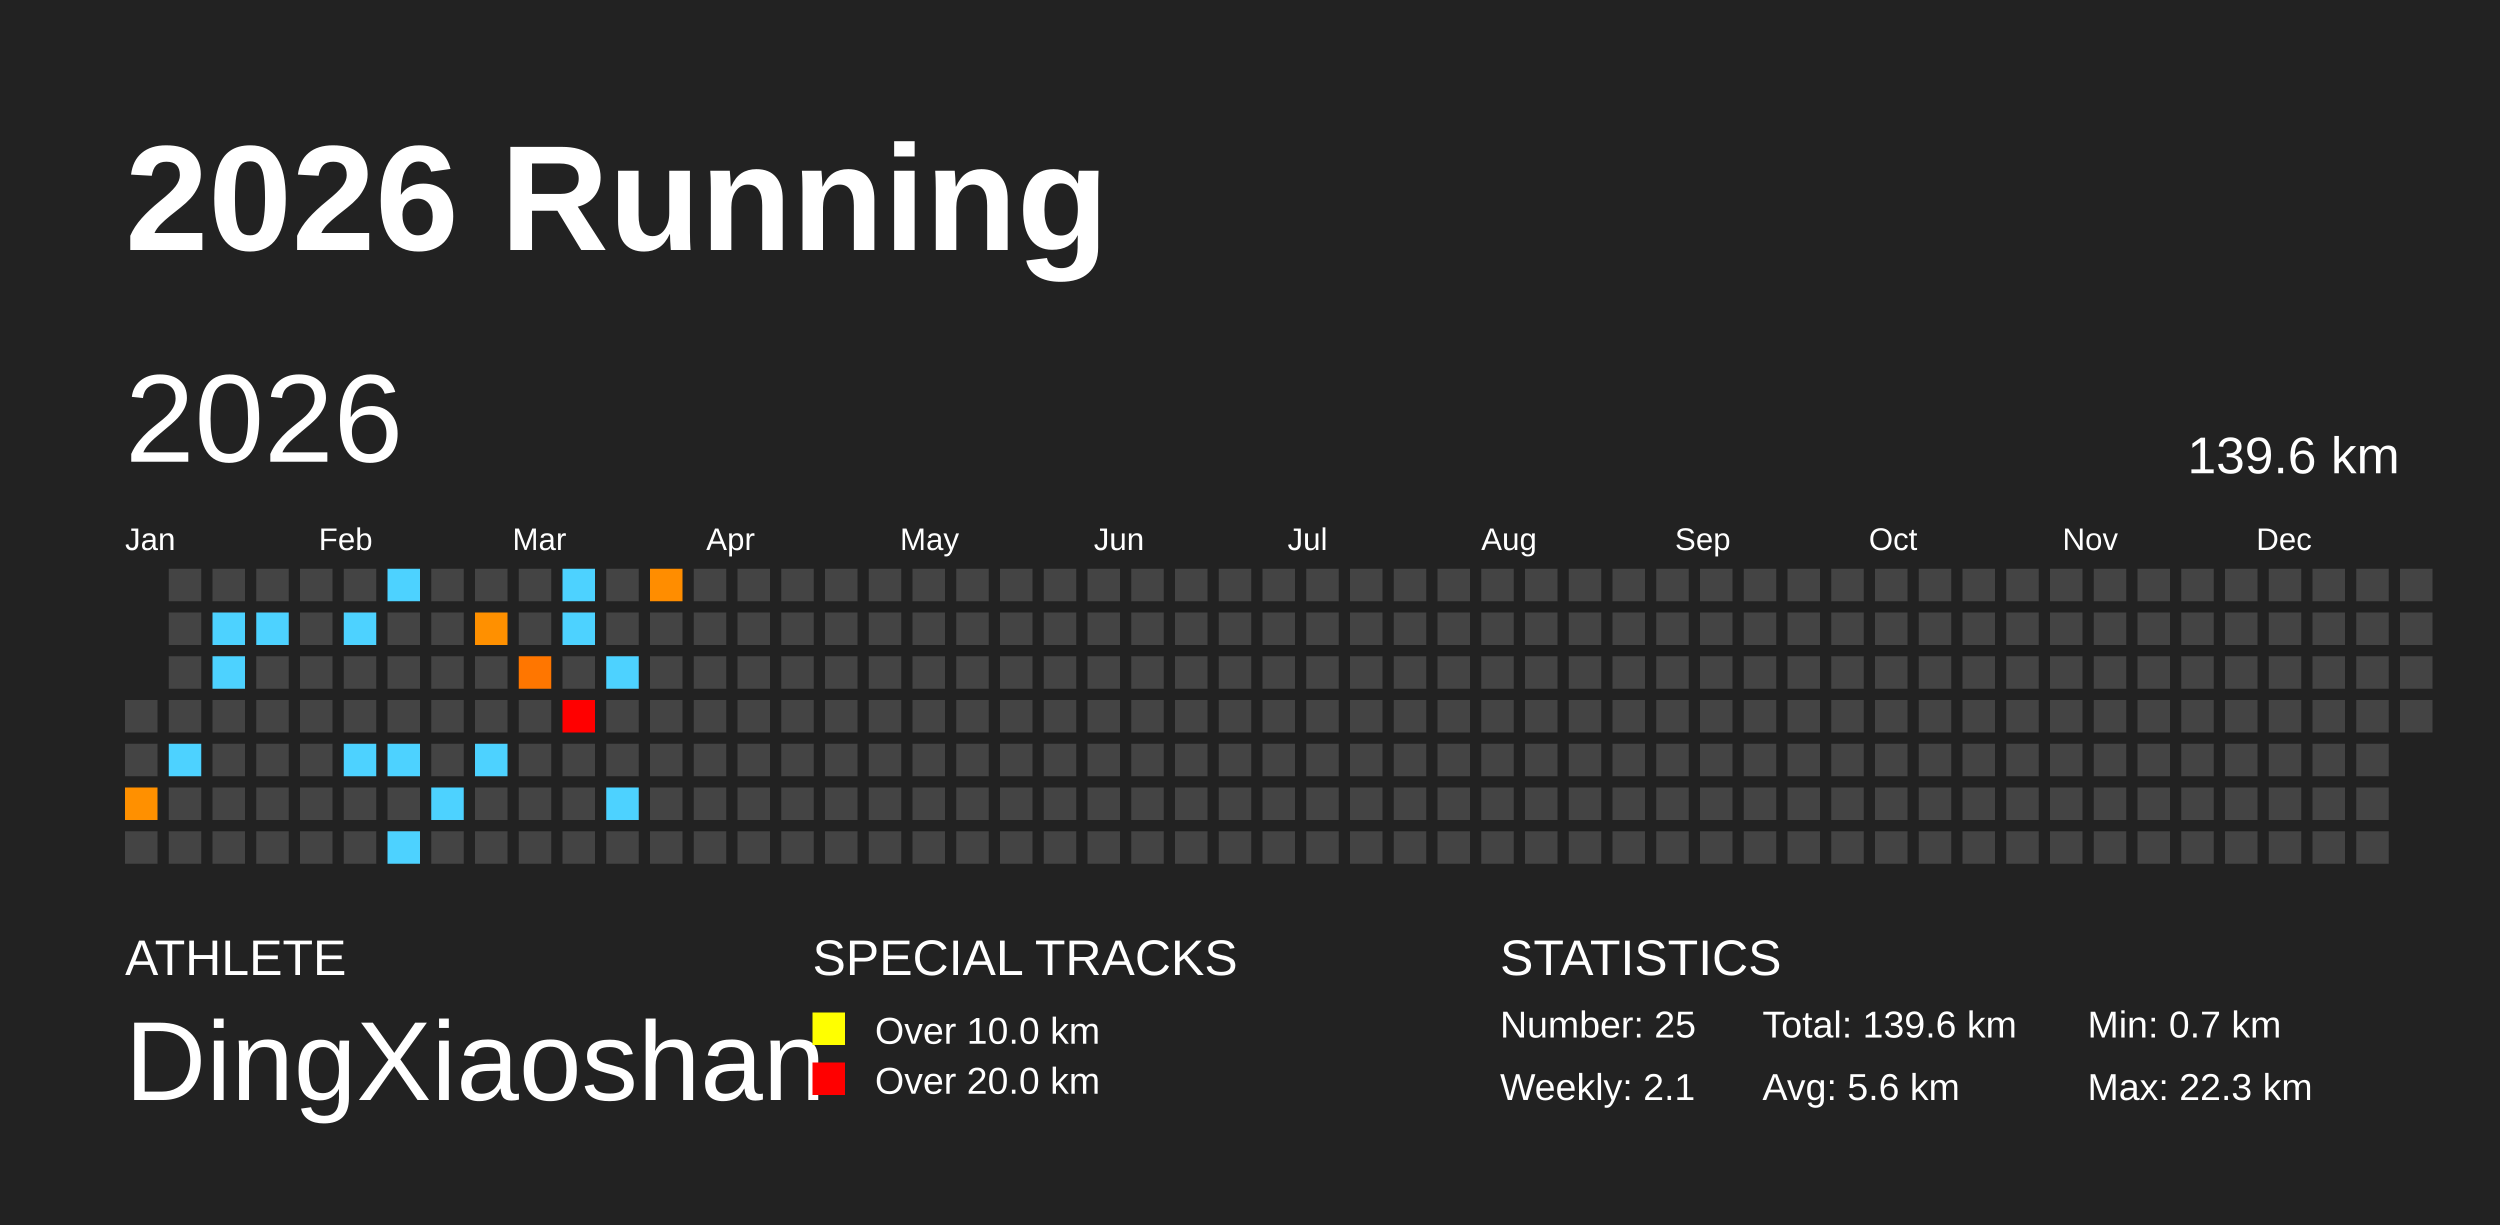
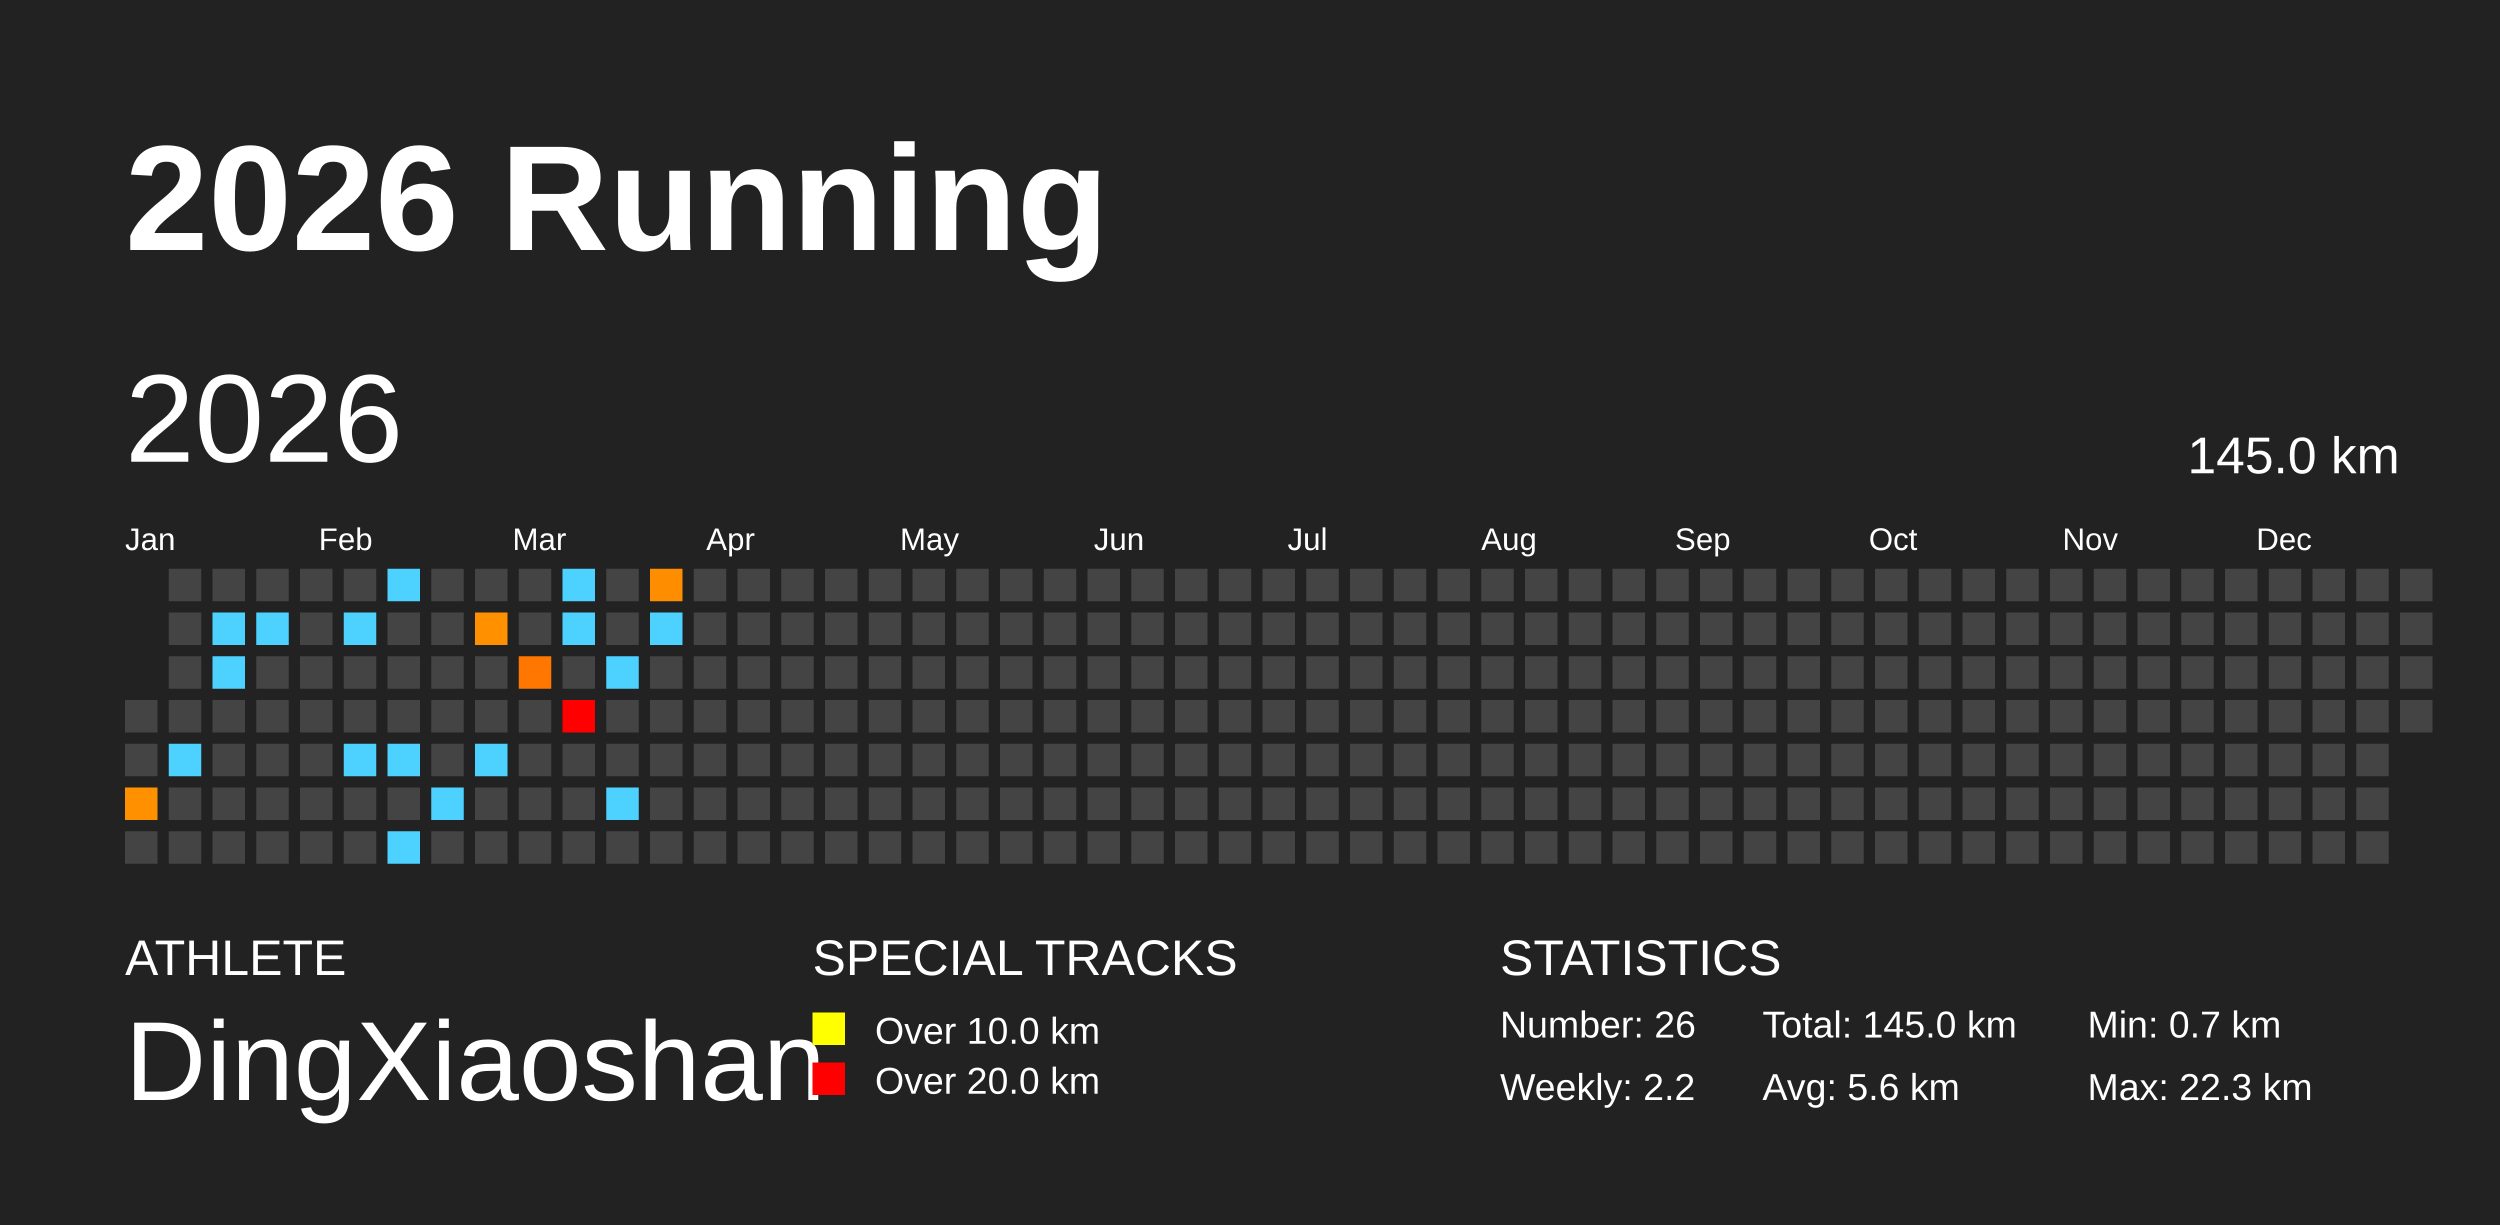
<svg xmlns="http://www.w3.org/2000/svg" baseProfile="full" height="98mm" version="1.1" viewBox="0,0,200,98" width="200mm">
  <defs />
  <rect fill="#222222" height="98" width="200" x="0" y="0" />
  <text fill="#FFFFFF" style="font-size:12px; font-family:Arial; font-weight:bold;" x="10" y="20">2026 Running</text>
  <text fill="#FFFFFF" style="font-size:4px; font-family:Arial" x="10" y="78">ATHLETE</text>
  <text fill="#FFFFFF" style="font-size:9px; font-family:Arial" x="10" y="88">DingXiaoshan</text>
  <text fill="#FFFFFF" style="font-size:4px; font-family:Arial" x="65" y="78">SPECIAL TRACKS</text>
  <rect fill="yellow" height="2.6" width="2.6" x="65" y="81" />
  <text fill="#FFFFFF" style="font-size:3px; font-family:Arial" x="70" y="83.5">Over 10.0 km</text>
  <rect fill="red" height="2.6" width="2.6" x="65" y="85" />
  <text fill="#FFFFFF" style="font-size:3px; font-family:Arial" x="70" y="87.5">Over 20.0 km</text>
  <text fill="#FFFFFF" style="font-size:4px; font-family:Arial" x="120" y="78">STATISTICS</text>
-   <text fill="#FFFFFF" style="font-size:3px; font-family:Arial" x="120" y="83">Number: 25</text>
-   <text fill="#FFFFFF" style="font-size:3px; font-family:Arial" x="120" y="88">Weekly: 2.1</text>
-   <text fill="#FFFFFF" style="font-size:3px; font-family:Arial" x="141" y="83">Total: 139.6 km</text>
+   <text fill="#FFFFFF" style="font-size:3px; font-family:Arial" x="120" y="83">Number: 26</text>
+   <text fill="#FFFFFF" style="font-size:3px; font-family:Arial" x="120" y="88">Weekly: 2.2</text>
+   <text fill="#FFFFFF" style="font-size:3px; font-family:Arial" x="141" y="83">Total: 145.0 km</text>
  <text fill="#FFFFFF" style="font-size:3px; font-family:Arial" x="141" y="88">Avg: 5.6 km</text>
  <text fill="#FFFFFF" style="font-size:3px; font-family:Arial" x="167" y="83">Min: 0.7 km</text>
  <text fill="#FFFFFF" style="font-size:3px; font-family:Arial" x="167" y="88">Max: 22.3 km</text>
  <text dominant-baseline="hanging" fill="#FFFFFF" style="font-size:10.0px; font-family:Arial;" x="10" y="30">2026</text>
-   <text dominant-baseline="hanging" fill="#FFFFFF" style="font-size:4.125px; font-family:Arial;" x="175" y="35">139.6 km</text>
+   <text dominant-baseline="hanging" fill="#FFFFFF" style="font-size:4.125px; font-family:Arial;" x="175" y="35">145.0 km</text>
  <text fill="#FFFFFF" style="font-size:2.5px; font-family:Arial" x="10.0" y="44">Jan</text>
  <text fill="#FFFFFF" style="font-size:2.5px; font-family:Arial" x="25.5" y="44">Feb</text>
  <text fill="#FFFFFF" style="font-size:2.5px; font-family:Arial" x="41.0" y="44">Mar</text>
  <text fill="#FFFFFF" style="font-size:2.5px; font-family:Arial" x="56.5" y="44">Apr</text>
  <text fill="#FFFFFF" style="font-size:2.5px; font-family:Arial" x="72.0" y="44">May</text>
  <text fill="#FFFFFF" style="font-size:2.5px; font-family:Arial" x="87.5" y="44">Jun</text>
  <text fill="#FFFFFF" style="font-size:2.5px; font-family:Arial" x="103.0" y="44">Jul</text>
  <text fill="#FFFFFF" style="font-size:2.5px; font-family:Arial" x="118.5" y="44">Aug</text>
  <text fill="#FFFFFF" style="font-size:2.5px; font-family:Arial" x="134.0" y="44">Sep</text>
  <text fill="#FFFFFF" style="font-size:2.5px; font-family:Arial" x="149.5" y="44">Oct</text>
  <text fill="#FFFFFF" style="font-size:2.5px; font-family:Arial" x="165.0" y="44">Nov</text>
  <text fill="#FFFFFF" style="font-size:2.5px; font-family:Arial" x="180.5" y="44">Dec</text>
  <rect fill="#444444" height="2.6" width="2.6" x="10.0" y="56.0" />
  <rect fill="#444444" height="2.6" width="2.6" x="10.0" y="59.5" />
  <rect fill="#ff9000" height="2.6" width="2.6" x="10.0" y="63.0" />
  <rect fill="#444444" height="2.6" width="2.6" x="10.0" y="66.5" />
  <rect fill="#444444" height="2.6" width="2.6" x="13.5" y="45.5" />
  <rect fill="#444444" height="2.6" width="2.6" x="13.5" y="49.0" />
  <rect fill="#444444" height="2.6" width="2.6" x="13.5" y="52.5" />
  <rect fill="#444444" height="2.6" width="2.6" x="13.5" y="56.0" />
  <rect fill="#4dd2ff" height="2.6" width="2.6" x="13.5" y="59.5" />
  <rect fill="#444444" height="2.6" width="2.6" x="13.5" y="63.0" />
  <rect fill="#444444" height="2.6" width="2.6" x="13.5" y="66.5" />
  <rect fill="#444444" height="2.6" width="2.6" x="17.0" y="45.5" />
  <rect fill="#4dd2ff" height="2.6" width="2.6" x="17.0" y="49.0" />
  <rect fill="#4dd2ff" height="2.6" width="2.6" x="17.0" y="52.5" />
  <rect fill="#444444" height="2.6" width="2.6" x="17.0" y="56.0" />
  <rect fill="#444444" height="2.6" width="2.6" x="17.0" y="59.5" />
  <rect fill="#444444" height="2.6" width="2.6" x="17.0" y="63.0" />
  <rect fill="#444444" height="2.6" width="2.6" x="17.0" y="66.5" />
  <rect fill="#444444" height="2.6" width="2.6" x="20.5" y="45.5" />
  <rect fill="#4dd2ff" height="2.6" width="2.6" x="20.5" y="49.0" />
  <rect fill="#444444" height="2.6" width="2.6" x="20.5" y="52.5" />
  <rect fill="#444444" height="2.6" width="2.6" x="20.5" y="56.0" />
  <rect fill="#444444" height="2.6" width="2.6" x="20.5" y="59.5" />
  <rect fill="#444444" height="2.6" width="2.6" x="20.5" y="63.0" />
  <rect fill="#444444" height="2.6" width="2.6" x="20.5" y="66.5" />
  <rect fill="#444444" height="2.6" width="2.6" x="24.0" y="45.5" />
  <rect fill="#444444" height="2.6" width="2.6" x="24.0" y="49.0" />
  <rect fill="#444444" height="2.6" width="2.6" x="24.0" y="52.5" />
  <rect fill="#444444" height="2.6" width="2.6" x="24.0" y="56.0" />
  <rect fill="#444444" height="2.6" width="2.6" x="24.0" y="59.5" />
  <rect fill="#444444" height="2.6" width="2.6" x="24.0" y="63.0" />
  <rect fill="#444444" height="2.6" width="2.6" x="24.0" y="66.5" />
  <rect fill="#444444" height="2.6" width="2.6" x="27.5" y="45.5" />
  <rect fill="#4dd2ff" height="2.6" width="2.6" x="27.5" y="49.0" />
  <rect fill="#444444" height="2.6" width="2.6" x="27.5" y="52.5" />
  <rect fill="#444444" height="2.6" width="2.6" x="27.5" y="56.0" />
  <rect fill="#4dd2ff" height="2.6" width="2.6" x="27.5" y="59.5" />
  <rect fill="#444444" height="2.6" width="2.6" x="27.5" y="63.0" />
  <rect fill="#444444" height="2.6" width="2.6" x="27.5" y="66.5" />
  <rect fill="#4dd2ff" height="2.6" width="2.6" x="31.0" y="45.5" />
  <rect fill="#444444" height="2.6" width="2.6" x="31.0" y="49.0" />
  <rect fill="#444444" height="2.6" width="2.6" x="31.0" y="52.5" />
  <rect fill="#444444" height="2.6" width="2.6" x="31.0" y="56.0" />
  <rect fill="#4dd2ff" height="2.6" width="2.6" x="31.0" y="59.5" />
  <rect fill="#444444" height="2.6" width="2.6" x="31.0" y="63.0" />
  <rect fill="#4dd2ff" height="2.6" width="2.6" x="31.0" y="66.5" />
  <rect fill="#444444" height="2.6" width="2.6" x="34.5" y="45.5" />
  <rect fill="#444444" height="2.6" width="2.6" x="34.5" y="49.0" />
  <rect fill="#444444" height="2.6" width="2.6" x="34.5" y="52.5" />
  <rect fill="#444444" height="2.6" width="2.6" x="34.5" y="56.0" />
  <rect fill="#444444" height="2.6" width="2.6" x="34.5" y="59.5" />
  <rect fill="#4dd2ff" height="2.6" width="2.6" x="34.5" y="63.0" />
  <rect fill="#444444" height="2.6" width="2.6" x="34.5" y="66.5" />
  <rect fill="#444444" height="2.6" width="2.6" x="38.0" y="45.5" />
  <rect fill="#ff9000" height="2.6" width="2.6" x="38.0" y="49.0" />
  <rect fill="#444444" height="2.6" width="2.6" x="38.0" y="52.5" />
  <rect fill="#444444" height="2.6" width="2.6" x="38.0" y="56.0" />
  <rect fill="#4dd2ff" height="2.6" width="2.6" x="38.0" y="59.5" />
  <rect fill="#444444" height="2.6" width="2.6" x="38.0" y="63.0" />
  <rect fill="#444444" height="2.6" width="2.6" x="38.0" y="66.5" />
  <rect fill="#444444" height="2.6" width="2.6" x="41.5" y="45.5" />
  <rect fill="#444444" height="2.6" width="2.6" x="41.5" y="49.0" />
  <rect fill="#ff7600" height="2.6" width="2.6" x="41.5" y="52.5" />
  <rect fill="#444444" height="2.6" width="2.6" x="41.5" y="56.0" />
  <rect fill="#444444" height="2.6" width="2.6" x="41.5" y="59.5" />
  <rect fill="#444444" height="2.6" width="2.6" x="41.5" y="63.0" />
  <rect fill="#444444" height="2.6" width="2.6" x="41.5" y="66.5" />
  <rect fill="#4dd2ff" height="2.6" width="2.6" x="45.0" y="45.5" />
  <rect fill="#4dd2ff" height="2.6" width="2.6" x="45.0" y="49.0" />
  <rect fill="#444444" height="2.6" width="2.6" x="45.0" y="52.5" />
  <rect fill="red" height="2.6" width="2.6" x="45.0" y="56.0" />
  <rect fill="#444444" height="2.6" width="2.6" x="45.0" y="59.5" />
  <rect fill="#444444" height="2.6" width="2.6" x="45.0" y="63.0" />
  <rect fill="#444444" height="2.6" width="2.6" x="45.0" y="66.5" />
  <rect fill="#444444" height="2.6" width="2.6" x="48.5" y="45.5" />
  <rect fill="#444444" height="2.6" width="2.6" x="48.5" y="49.0" />
  <rect fill="#4dd2ff" height="2.6" width="2.6" x="48.5" y="52.5" />
  <rect fill="#444444" height="2.6" width="2.6" x="48.5" y="56.0" />
  <rect fill="#444444" height="2.6" width="2.6" x="48.5" y="59.5" />
  <rect fill="#4dd2ff" height="2.6" width="2.6" x="48.5" y="63.0" />
  <rect fill="#444444" height="2.6" width="2.6" x="48.5" y="66.5" />
  <rect fill="#ff8d00" height="2.6" width="2.6" x="52.0" y="45.5" />
-   <rect fill="#444444" height="2.6" width="2.6" x="52.0" y="49.0" />
+   <rect fill="#4dd2ff" height="2.6" width="2.6" x="52.0" y="49.0" />
  <rect fill="#444444" height="2.6" width="2.6" x="52.0" y="52.5" />
  <rect fill="#444444" height="2.6" width="2.6" x="52.0" y="56.0" />
  <rect fill="#444444" height="2.6" width="2.6" x="52.0" y="59.5" />
  <rect fill="#444444" height="2.6" width="2.6" x="52.0" y="63.0" />
  <rect fill="#444444" height="2.6" width="2.6" x="52.0" y="66.5" />
  <rect fill="#444444" height="2.6" width="2.6" x="55.5" y="45.5" />
  <rect fill="#444444" height="2.6" width="2.6" x="55.5" y="49.0" />
  <rect fill="#444444" height="2.6" width="2.6" x="55.5" y="52.5" />
  <rect fill="#444444" height="2.6" width="2.6" x="55.5" y="56.0" />
  <rect fill="#444444" height="2.6" width="2.6" x="55.5" y="59.5" />
  <rect fill="#444444" height="2.6" width="2.6" x="55.5" y="63.0" />
  <rect fill="#444444" height="2.6" width="2.6" x="55.5" y="66.5" />
  <rect fill="#444444" height="2.6" width="2.6" x="59.0" y="45.5" />
  <rect fill="#444444" height="2.6" width="2.6" x="59.0" y="49.0" />
  <rect fill="#444444" height="2.6" width="2.6" x="59.0" y="52.5" />
  <rect fill="#444444" height="2.6" width="2.6" x="59.0" y="56.0" />
  <rect fill="#444444" height="2.6" width="2.6" x="59.0" y="59.5" />
  <rect fill="#444444" height="2.6" width="2.6" x="59.0" y="63.0" />
  <rect fill="#444444" height="2.6" width="2.6" x="59.0" y="66.5" />
  <rect fill="#444444" height="2.6" width="2.6" x="62.5" y="45.5" />
  <rect fill="#444444" height="2.6" width="2.6" x="62.5" y="49.0" />
  <rect fill="#444444" height="2.6" width="2.6" x="62.5" y="52.5" />
  <rect fill="#444444" height="2.6" width="2.6" x="62.5" y="56.0" />
  <rect fill="#444444" height="2.6" width="2.6" x="62.5" y="59.5" />
  <rect fill="#444444" height="2.6" width="2.6" x="62.5" y="63.0" />
  <rect fill="#444444" height="2.6" width="2.6" x="62.5" y="66.5" />
  <rect fill="#444444" height="2.6" width="2.6" x="66.0" y="45.5" />
  <rect fill="#444444" height="2.6" width="2.6" x="66.0" y="49.0" />
  <rect fill="#444444" height="2.6" width="2.6" x="66.0" y="52.5" />
  <rect fill="#444444" height="2.6" width="2.6" x="66.0" y="56.0" />
  <rect fill="#444444" height="2.6" width="2.6" x="66.0" y="59.5" />
  <rect fill="#444444" height="2.6" width="2.6" x="66.0" y="63.0" />
  <rect fill="#444444" height="2.6" width="2.6" x="66.0" y="66.5" />
  <rect fill="#444444" height="2.6" width="2.6" x="69.5" y="45.5" />
  <rect fill="#444444" height="2.6" width="2.6" x="69.5" y="49.0" />
  <rect fill="#444444" height="2.6" width="2.6" x="69.5" y="52.5" />
  <rect fill="#444444" height="2.6" width="2.6" x="69.5" y="56.0" />
  <rect fill="#444444" height="2.6" width="2.6" x="69.5" y="59.5" />
  <rect fill="#444444" height="2.6" width="2.6" x="69.5" y="63.0" />
  <rect fill="#444444" height="2.6" width="2.6" x="69.5" y="66.5" />
  <rect fill="#444444" height="2.6" width="2.6" x="73.0" y="45.5" />
  <rect fill="#444444" height="2.6" width="2.6" x="73.0" y="49.0" />
  <rect fill="#444444" height="2.6" width="2.6" x="73.0" y="52.5" />
  <rect fill="#444444" height="2.6" width="2.6" x="73.0" y="56.0" />
  <rect fill="#444444" height="2.6" width="2.6" x="73.0" y="59.5" />
  <rect fill="#444444" height="2.6" width="2.6" x="73.0" y="63.0" />
  <rect fill="#444444" height="2.6" width="2.6" x="73.0" y="66.5" />
  <rect fill="#444444" height="2.6" width="2.6" x="76.5" y="45.5" />
  <rect fill="#444444" height="2.6" width="2.6" x="76.5" y="49.0" />
  <rect fill="#444444" height="2.6" width="2.6" x="76.5" y="52.5" />
  <rect fill="#444444" height="2.6" width="2.6" x="76.5" y="56.0" />
  <rect fill="#444444" height="2.6" width="2.6" x="76.5" y="59.5" />
  <rect fill="#444444" height="2.6" width="2.6" x="76.5" y="63.0" />
  <rect fill="#444444" height="2.6" width="2.6" x="76.5" y="66.5" />
  <rect fill="#444444" height="2.6" width="2.6" x="80.0" y="45.5" />
  <rect fill="#444444" height="2.6" width="2.6" x="80.0" y="49.0" />
  <rect fill="#444444" height="2.6" width="2.6" x="80.0" y="52.5" />
  <rect fill="#444444" height="2.6" width="2.6" x="80.0" y="56.0" />
  <rect fill="#444444" height="2.6" width="2.6" x="80.0" y="59.5" />
  <rect fill="#444444" height="2.6" width="2.6" x="80.0" y="63.0" />
  <rect fill="#444444" height="2.6" width="2.6" x="80.0" y="66.5" />
  <rect fill="#444444" height="2.6" width="2.6" x="83.5" y="45.5" />
  <rect fill="#444444" height="2.6" width="2.6" x="83.5" y="49.0" />
  <rect fill="#444444" height="2.6" width="2.6" x="83.5" y="52.5" />
  <rect fill="#444444" height="2.6" width="2.6" x="83.5" y="56.0" />
  <rect fill="#444444" height="2.6" width="2.6" x="83.5" y="59.5" />
  <rect fill="#444444" height="2.6" width="2.6" x="83.5" y="63.0" />
  <rect fill="#444444" height="2.6" width="2.6" x="83.5" y="66.5" />
  <rect fill="#444444" height="2.6" width="2.6" x="87.0" y="45.5" />
  <rect fill="#444444" height="2.6" width="2.6" x="87.0" y="49.0" />
  <rect fill="#444444" height="2.6" width="2.6" x="87.0" y="52.5" />
  <rect fill="#444444" height="2.6" width="2.6" x="87.0" y="56.0" />
  <rect fill="#444444" height="2.6" width="2.6" x="87.0" y="59.5" />
  <rect fill="#444444" height="2.6" width="2.6" x="87.0" y="63.0" />
  <rect fill="#444444" height="2.6" width="2.6" x="87.0" y="66.5" />
  <rect fill="#444444" height="2.6" width="2.6" x="90.5" y="45.5" />
  <rect fill="#444444" height="2.6" width="2.6" x="90.5" y="49.0" />
  <rect fill="#444444" height="2.6" width="2.6" x="90.5" y="52.5" />
  <rect fill="#444444" height="2.6" width="2.6" x="90.5" y="56.0" />
  <rect fill="#444444" height="2.6" width="2.6" x="90.5" y="59.5" />
  <rect fill="#444444" height="2.6" width="2.6" x="90.5" y="63.0" />
  <rect fill="#444444" height="2.6" width="2.6" x="90.5" y="66.5" />
  <rect fill="#444444" height="2.6" width="2.6" x="94.0" y="45.5" />
  <rect fill="#444444" height="2.6" width="2.6" x="94.0" y="49.0" />
  <rect fill="#444444" height="2.6" width="2.6" x="94.0" y="52.5" />
  <rect fill="#444444" height="2.6" width="2.6" x="94.0" y="56.0" />
  <rect fill="#444444" height="2.6" width="2.6" x="94.0" y="59.5" />
  <rect fill="#444444" height="2.6" width="2.6" x="94.0" y="63.0" />
  <rect fill="#444444" height="2.6" width="2.6" x="94.0" y="66.5" />
  <rect fill="#444444" height="2.6" width="2.6" x="97.5" y="45.5" />
  <rect fill="#444444" height="2.6" width="2.6" x="97.5" y="49.0" />
  <rect fill="#444444" height="2.6" width="2.6" x="97.5" y="52.5" />
  <rect fill="#444444" height="2.6" width="2.6" x="97.5" y="56.0" />
  <rect fill="#444444" height="2.6" width="2.6" x="97.5" y="59.5" />
  <rect fill="#444444" height="2.6" width="2.6" x="97.5" y="63.0" />
  <rect fill="#444444" height="2.6" width="2.6" x="97.5" y="66.5" />
  <rect fill="#444444" height="2.6" width="2.6" x="101.0" y="45.5" />
  <rect fill="#444444" height="2.6" width="2.6" x="101.0" y="49.0" />
  <rect fill="#444444" height="2.6" width="2.6" x="101.0" y="52.5" />
  <rect fill="#444444" height="2.6" width="2.6" x="101.0" y="56.0" />
  <rect fill="#444444" height="2.6" width="2.6" x="101.0" y="59.5" />
  <rect fill="#444444" height="2.6" width="2.6" x="101.0" y="63.0" />
  <rect fill="#444444" height="2.6" width="2.6" x="101.0" y="66.5" />
  <rect fill="#444444" height="2.6" width="2.6" x="104.5" y="45.5" />
  <rect fill="#444444" height="2.6" width="2.6" x="104.5" y="49.0" />
  <rect fill="#444444" height="2.6" width="2.6" x="104.5" y="52.5" />
  <rect fill="#444444" height="2.6" width="2.6" x="104.5" y="56.0" />
  <rect fill="#444444" height="2.6" width="2.6" x="104.5" y="59.5" />
  <rect fill="#444444" height="2.6" width="2.6" x="104.5" y="63.0" />
  <rect fill="#444444" height="2.6" width="2.6" x="104.5" y="66.5" />
  <rect fill="#444444" height="2.6" width="2.6" x="108.0" y="45.5" />
  <rect fill="#444444" height="2.6" width="2.6" x="108.0" y="49.0" />
  <rect fill="#444444" height="2.6" width="2.6" x="108.0" y="52.5" />
  <rect fill="#444444" height="2.6" width="2.6" x="108.0" y="56.0" />
  <rect fill="#444444" height="2.6" width="2.6" x="108.0" y="59.5" />
  <rect fill="#444444" height="2.6" width="2.6" x="108.0" y="63.0" />
  <rect fill="#444444" height="2.6" width="2.6" x="108.0" y="66.5" />
  <rect fill="#444444" height="2.6" width="2.6" x="111.5" y="45.5" />
  <rect fill="#444444" height="2.6" width="2.6" x="111.5" y="49.0" />
  <rect fill="#444444" height="2.6" width="2.6" x="111.5" y="52.5" />
  <rect fill="#444444" height="2.6" width="2.6" x="111.5" y="56.0" />
  <rect fill="#444444" height="2.6" width="2.6" x="111.5" y="59.5" />
  <rect fill="#444444" height="2.6" width="2.6" x="111.5" y="63.0" />
  <rect fill="#444444" height="2.6" width="2.6" x="111.5" y="66.5" />
  <rect fill="#444444" height="2.6" width="2.6" x="115.0" y="45.5" />
  <rect fill="#444444" height="2.6" width="2.6" x="115.0" y="49.0" />
  <rect fill="#444444" height="2.6" width="2.6" x="115.0" y="52.5" />
  <rect fill="#444444" height="2.6" width="2.6" x="115.0" y="56.0" />
  <rect fill="#444444" height="2.6" width="2.6" x="115.0" y="59.5" />
  <rect fill="#444444" height="2.6" width="2.6" x="115.0" y="63.0" />
  <rect fill="#444444" height="2.6" width="2.6" x="115.0" y="66.5" />
  <rect fill="#444444" height="2.6" width="2.6" x="118.5" y="45.5" />
  <rect fill="#444444" height="2.6" width="2.6" x="118.5" y="49.0" />
  <rect fill="#444444" height="2.6" width="2.6" x="118.5" y="52.5" />
  <rect fill="#444444" height="2.6" width="2.6" x="118.5" y="56.0" />
  <rect fill="#444444" height="2.6" width="2.6" x="118.5" y="59.5" />
  <rect fill="#444444" height="2.6" width="2.6" x="118.5" y="63.0" />
  <rect fill="#444444" height="2.6" width="2.6" x="118.5" y="66.5" />
  <rect fill="#444444" height="2.6" width="2.6" x="122.0" y="45.5" />
  <rect fill="#444444" height="2.6" width="2.6" x="122.0" y="49.0" />
  <rect fill="#444444" height="2.6" width="2.6" x="122.0" y="52.5" />
  <rect fill="#444444" height="2.6" width="2.6" x="122.0" y="56.0" />
  <rect fill="#444444" height="2.6" width="2.6" x="122.0" y="59.5" />
  <rect fill="#444444" height="2.6" width="2.6" x="122.0" y="63.0" />
  <rect fill="#444444" height="2.6" width="2.6" x="122.0" y="66.5" />
  <rect fill="#444444" height="2.6" width="2.6" x="125.5" y="45.5" />
  <rect fill="#444444" height="2.6" width="2.6" x="125.5" y="49.0" />
  <rect fill="#444444" height="2.6" width="2.6" x="125.5" y="52.5" />
  <rect fill="#444444" height="2.6" width="2.6" x="125.5" y="56.0" />
  <rect fill="#444444" height="2.6" width="2.6" x="125.5" y="59.5" />
  <rect fill="#444444" height="2.6" width="2.6" x="125.5" y="63.0" />
  <rect fill="#444444" height="2.6" width="2.6" x="125.5" y="66.5" />
  <rect fill="#444444" height="2.6" width="2.6" x="129.0" y="45.5" />
  <rect fill="#444444" height="2.6" width="2.6" x="129.0" y="49.0" />
  <rect fill="#444444" height="2.6" width="2.6" x="129.0" y="52.5" />
  <rect fill="#444444" height="2.6" width="2.6" x="129.0" y="56.0" />
  <rect fill="#444444" height="2.6" width="2.6" x="129.0" y="59.5" />
  <rect fill="#444444" height="2.6" width="2.6" x="129.0" y="63.0" />
  <rect fill="#444444" height="2.6" width="2.6" x="129.0" y="66.5" />
  <rect fill="#444444" height="2.6" width="2.6" x="132.5" y="45.5" />
  <rect fill="#444444" height="2.6" width="2.6" x="132.5" y="49.0" />
  <rect fill="#444444" height="2.6" width="2.6" x="132.5" y="52.5" />
  <rect fill="#444444" height="2.6" width="2.6" x="132.5" y="56.0" />
  <rect fill="#444444" height="2.6" width="2.6" x="132.5" y="59.5" />
  <rect fill="#444444" height="2.6" width="2.6" x="132.5" y="63.0" />
  <rect fill="#444444" height="2.6" width="2.6" x="132.5" y="66.5" />
  <rect fill="#444444" height="2.6" width="2.6" x="136.0" y="45.5" />
  <rect fill="#444444" height="2.6" width="2.6" x="136.0" y="49.0" />
  <rect fill="#444444" height="2.6" width="2.6" x="136.0" y="52.5" />
  <rect fill="#444444" height="2.6" width="2.6" x="136.0" y="56.0" />
  <rect fill="#444444" height="2.6" width="2.6" x="136.0" y="59.5" />
  <rect fill="#444444" height="2.6" width="2.6" x="136.0" y="63.0" />
  <rect fill="#444444" height="2.6" width="2.6" x="136.0" y="66.5" />
  <rect fill="#444444" height="2.6" width="2.6" x="139.5" y="45.5" />
  <rect fill="#444444" height="2.6" width="2.6" x="139.5" y="49.0" />
  <rect fill="#444444" height="2.6" width="2.6" x="139.5" y="52.5" />
  <rect fill="#444444" height="2.6" width="2.6" x="139.5" y="56.0" />
  <rect fill="#444444" height="2.6" width="2.6" x="139.5" y="59.5" />
  <rect fill="#444444" height="2.6" width="2.6" x="139.5" y="63.0" />
  <rect fill="#444444" height="2.6" width="2.6" x="139.5" y="66.5" />
  <rect fill="#444444" height="2.6" width="2.6" x="143.0" y="45.5" />
  <rect fill="#444444" height="2.6" width="2.6" x="143.0" y="49.0" />
  <rect fill="#444444" height="2.6" width="2.6" x="143.0" y="52.5" />
  <rect fill="#444444" height="2.6" width="2.6" x="143.0" y="56.0" />
  <rect fill="#444444" height="2.6" width="2.6" x="143.0" y="59.5" />
  <rect fill="#444444" height="2.6" width="2.6" x="143.0" y="63.0" />
  <rect fill="#444444" height="2.6" width="2.6" x="143.0" y="66.5" />
  <rect fill="#444444" height="2.6" width="2.6" x="146.5" y="45.5" />
  <rect fill="#444444" height="2.6" width="2.6" x="146.5" y="49.0" />
  <rect fill="#444444" height="2.6" width="2.6" x="146.5" y="52.5" />
  <rect fill="#444444" height="2.6" width="2.6" x="146.5" y="56.0" />
  <rect fill="#444444" height="2.6" width="2.6" x="146.5" y="59.5" />
  <rect fill="#444444" height="2.6" width="2.6" x="146.5" y="63.0" />
  <rect fill="#444444" height="2.6" width="2.6" x="146.5" y="66.5" />
  <rect fill="#444444" height="2.6" width="2.6" x="150.0" y="45.5" />
  <rect fill="#444444" height="2.6" width="2.6" x="150.0" y="49.0" />
  <rect fill="#444444" height="2.6" width="2.6" x="150.0" y="52.5" />
  <rect fill="#444444" height="2.6" width="2.6" x="150.0" y="56.0" />
  <rect fill="#444444" height="2.6" width="2.6" x="150.0" y="59.5" />
  <rect fill="#444444" height="2.6" width="2.6" x="150.0" y="63.0" />
  <rect fill="#444444" height="2.6" width="2.6" x="150.0" y="66.5" />
  <rect fill="#444444" height="2.6" width="2.6" x="153.5" y="45.5" />
  <rect fill="#444444" height="2.6" width="2.6" x="153.5" y="49.0" />
  <rect fill="#444444" height="2.6" width="2.6" x="153.5" y="52.5" />
  <rect fill="#444444" height="2.6" width="2.6" x="153.5" y="56.0" />
  <rect fill="#444444" height="2.6" width="2.6" x="153.5" y="59.5" />
  <rect fill="#444444" height="2.6" width="2.6" x="153.5" y="63.0" />
  <rect fill="#444444" height="2.6" width="2.6" x="153.5" y="66.5" />
  <rect fill="#444444" height="2.6" width="2.6" x="157.0" y="45.5" />
  <rect fill="#444444" height="2.6" width="2.6" x="157.0" y="49.0" />
  <rect fill="#444444" height="2.6" width="2.6" x="157.0" y="52.5" />
  <rect fill="#444444" height="2.6" width="2.6" x="157.0" y="56.0" />
  <rect fill="#444444" height="2.6" width="2.6" x="157.0" y="59.5" />
  <rect fill="#444444" height="2.6" width="2.6" x="157.0" y="63.0" />
  <rect fill="#444444" height="2.6" width="2.6" x="157.0" y="66.5" />
  <rect fill="#444444" height="2.6" width="2.6" x="160.5" y="45.5" />
  <rect fill="#444444" height="2.6" width="2.6" x="160.5" y="49.0" />
  <rect fill="#444444" height="2.6" width="2.6" x="160.5" y="52.5" />
  <rect fill="#444444" height="2.6" width="2.6" x="160.5" y="56.0" />
  <rect fill="#444444" height="2.6" width="2.6" x="160.5" y="59.5" />
  <rect fill="#444444" height="2.6" width="2.6" x="160.5" y="63.0" />
  <rect fill="#444444" height="2.6" width="2.6" x="160.5" y="66.5" />
  <rect fill="#444444" height="2.6" width="2.6" x="164.0" y="45.5" />
  <rect fill="#444444" height="2.6" width="2.6" x="164.0" y="49.0" />
  <rect fill="#444444" height="2.6" width="2.6" x="164.0" y="52.5" />
  <rect fill="#444444" height="2.6" width="2.6" x="164.0" y="56.0" />
  <rect fill="#444444" height="2.6" width="2.6" x="164.0" y="59.5" />
  <rect fill="#444444" height="2.6" width="2.6" x="164.0" y="63.0" />
  <rect fill="#444444" height="2.6" width="2.6" x="164.0" y="66.5" />
  <rect fill="#444444" height="2.6" width="2.6" x="167.5" y="45.5" />
  <rect fill="#444444" height="2.6" width="2.6" x="167.5" y="49.0" />
  <rect fill="#444444" height="2.6" width="2.6" x="167.5" y="52.5" />
  <rect fill="#444444" height="2.6" width="2.6" x="167.5" y="56.0" />
  <rect fill="#444444" height="2.6" width="2.6" x="167.5" y="59.5" />
  <rect fill="#444444" height="2.6" width="2.6" x="167.5" y="63.0" />
  <rect fill="#444444" height="2.6" width="2.6" x="167.5" y="66.5" />
  <rect fill="#444444" height="2.6" width="2.6" x="171.0" y="45.5" />
  <rect fill="#444444" height="2.6" width="2.6" x="171.0" y="49.0" />
  <rect fill="#444444" height="2.6" width="2.6" x="171.0" y="52.5" />
  <rect fill="#444444" height="2.6" width="2.6" x="171.0" y="56.0" />
  <rect fill="#444444" height="2.6" width="2.6" x="171.0" y="59.5" />
  <rect fill="#444444" height="2.6" width="2.6" x="171.0" y="63.0" />
  <rect fill="#444444" height="2.6" width="2.6" x="171.0" y="66.5" />
  <rect fill="#444444" height="2.6" width="2.6" x="174.5" y="45.5" />
  <rect fill="#444444" height="2.6" width="2.6" x="174.5" y="49.0" />
  <rect fill="#444444" height="2.6" width="2.6" x="174.5" y="52.5" />
  <rect fill="#444444" height="2.6" width="2.6" x="174.5" y="56.0" />
  <rect fill="#444444" height="2.6" width="2.6" x="174.5" y="59.5" />
  <rect fill="#444444" height="2.6" width="2.6" x="174.5" y="63.0" />
  <rect fill="#444444" height="2.6" width="2.6" x="174.5" y="66.5" />
  <rect fill="#444444" height="2.6" width="2.6" x="178.0" y="45.5" />
  <rect fill="#444444" height="2.6" width="2.6" x="178.0" y="49.0" />
  <rect fill="#444444" height="2.6" width="2.6" x="178.0" y="52.5" />
  <rect fill="#444444" height="2.6" width="2.6" x="178.0" y="56.0" />
  <rect fill="#444444" height="2.6" width="2.6" x="178.0" y="59.5" />
  <rect fill="#444444" height="2.6" width="2.6" x="178.0" y="63.0" />
  <rect fill="#444444" height="2.6" width="2.6" x="178.0" y="66.5" />
  <rect fill="#444444" height="2.6" width="2.6" x="181.5" y="45.5" />
  <rect fill="#444444" height="2.6" width="2.6" x="181.5" y="49.0" />
  <rect fill="#444444" height="2.6" width="2.6" x="181.5" y="52.5" />
  <rect fill="#444444" height="2.6" width="2.6" x="181.5" y="56.0" />
  <rect fill="#444444" height="2.6" width="2.6" x="181.5" y="59.5" />
  <rect fill="#444444" height="2.6" width="2.6" x="181.5" y="63.0" />
  <rect fill="#444444" height="2.6" width="2.6" x="181.5" y="66.5" />
  <rect fill="#444444" height="2.6" width="2.6" x="185.0" y="45.5" />
  <rect fill="#444444" height="2.6" width="2.6" x="185.0" y="49.0" />
  <rect fill="#444444" height="2.6" width="2.6" x="185.0" y="52.5" />
  <rect fill="#444444" height="2.6" width="2.6" x="185.0" y="56.0" />
  <rect fill="#444444" height="2.6" width="2.6" x="185.0" y="59.5" />
  <rect fill="#444444" height="2.6" width="2.6" x="185.0" y="63.0" />
  <rect fill="#444444" height="2.6" width="2.6" x="185.0" y="66.5" />
  <rect fill="#444444" height="2.6" width="2.6" x="188.5" y="45.5" />
  <rect fill="#444444" height="2.6" width="2.6" x="188.5" y="49.0" />
  <rect fill="#444444" height="2.6" width="2.6" x="188.5" y="52.5" />
  <rect fill="#444444" height="2.6" width="2.6" x="188.5" y="56.0" />
  <rect fill="#444444" height="2.6" width="2.6" x="188.5" y="59.5" />
  <rect fill="#444444" height="2.6" width="2.6" x="188.5" y="63.0" />
  <rect fill="#444444" height="2.6" width="2.6" x="188.5" y="66.5" />
  <rect fill="#444444" height="2.6" width="2.6" x="192.0" y="45.5" />
  <rect fill="#444444" height="2.6" width="2.6" x="192.0" y="49.0" />
  <rect fill="#444444" height="2.6" width="2.6" x="192.0" y="52.5" />
  <rect fill="#444444" height="2.6" width="2.6" x="192.0" y="56.0" />
</svg>
